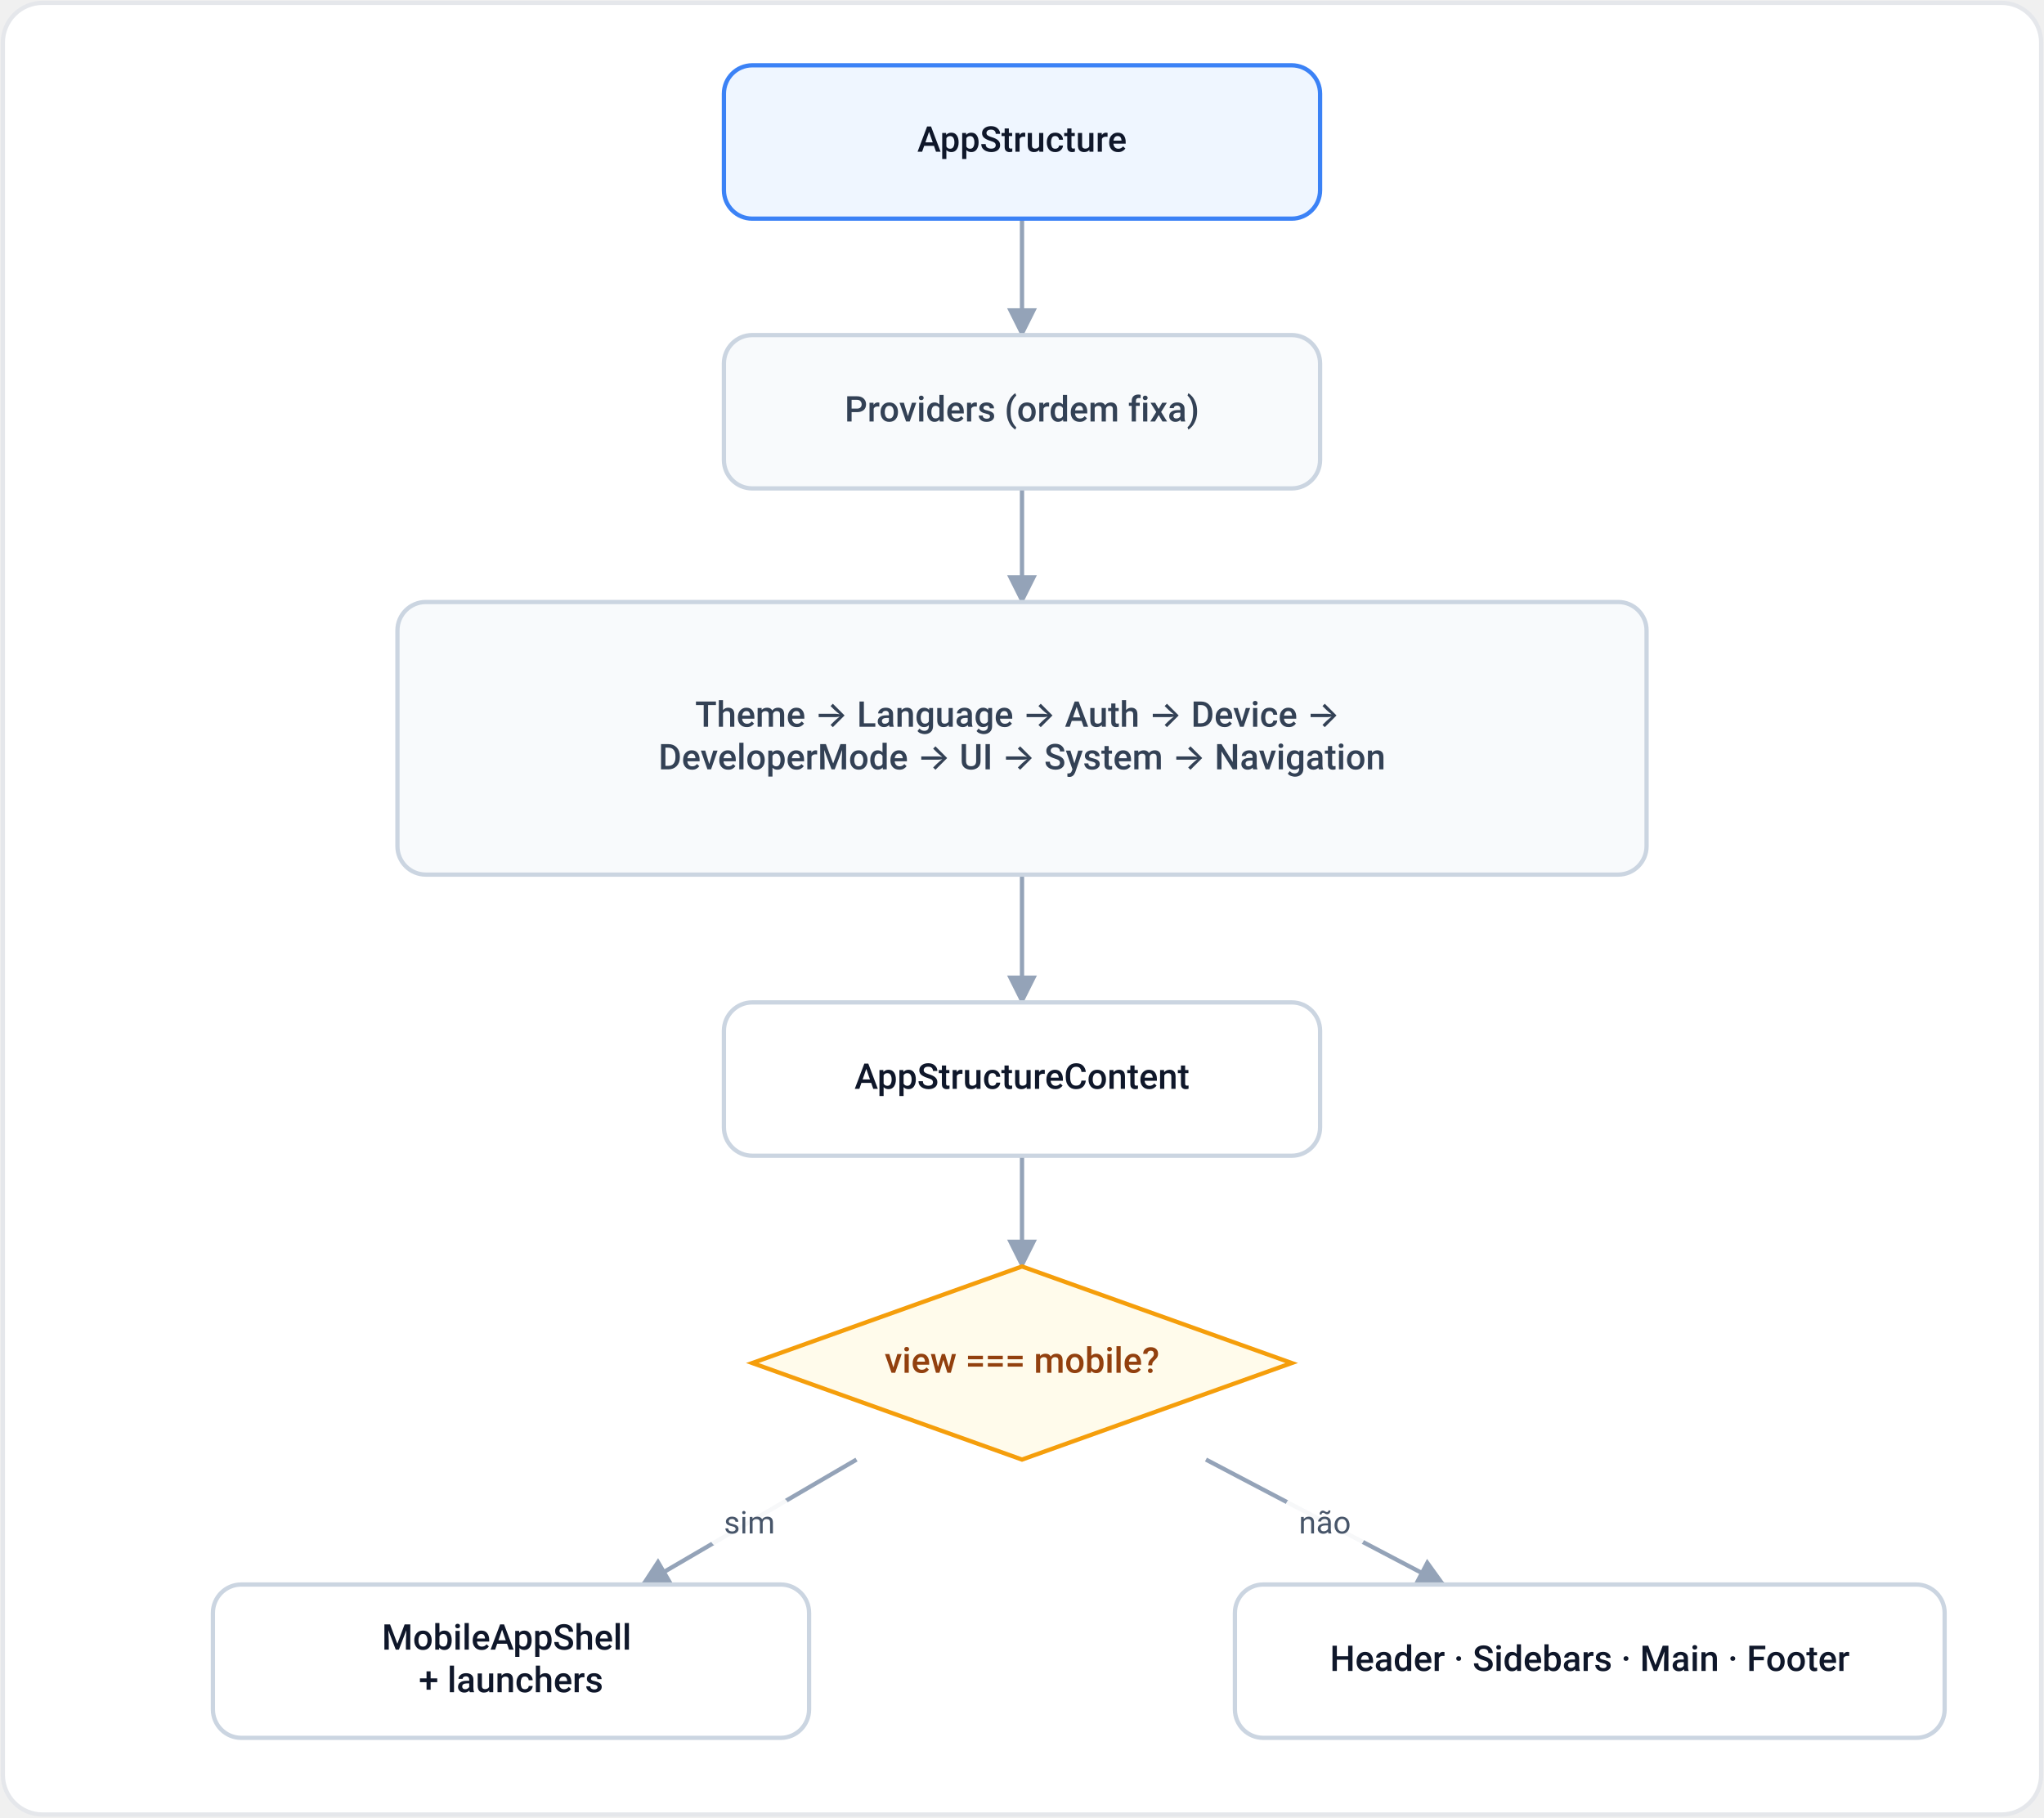
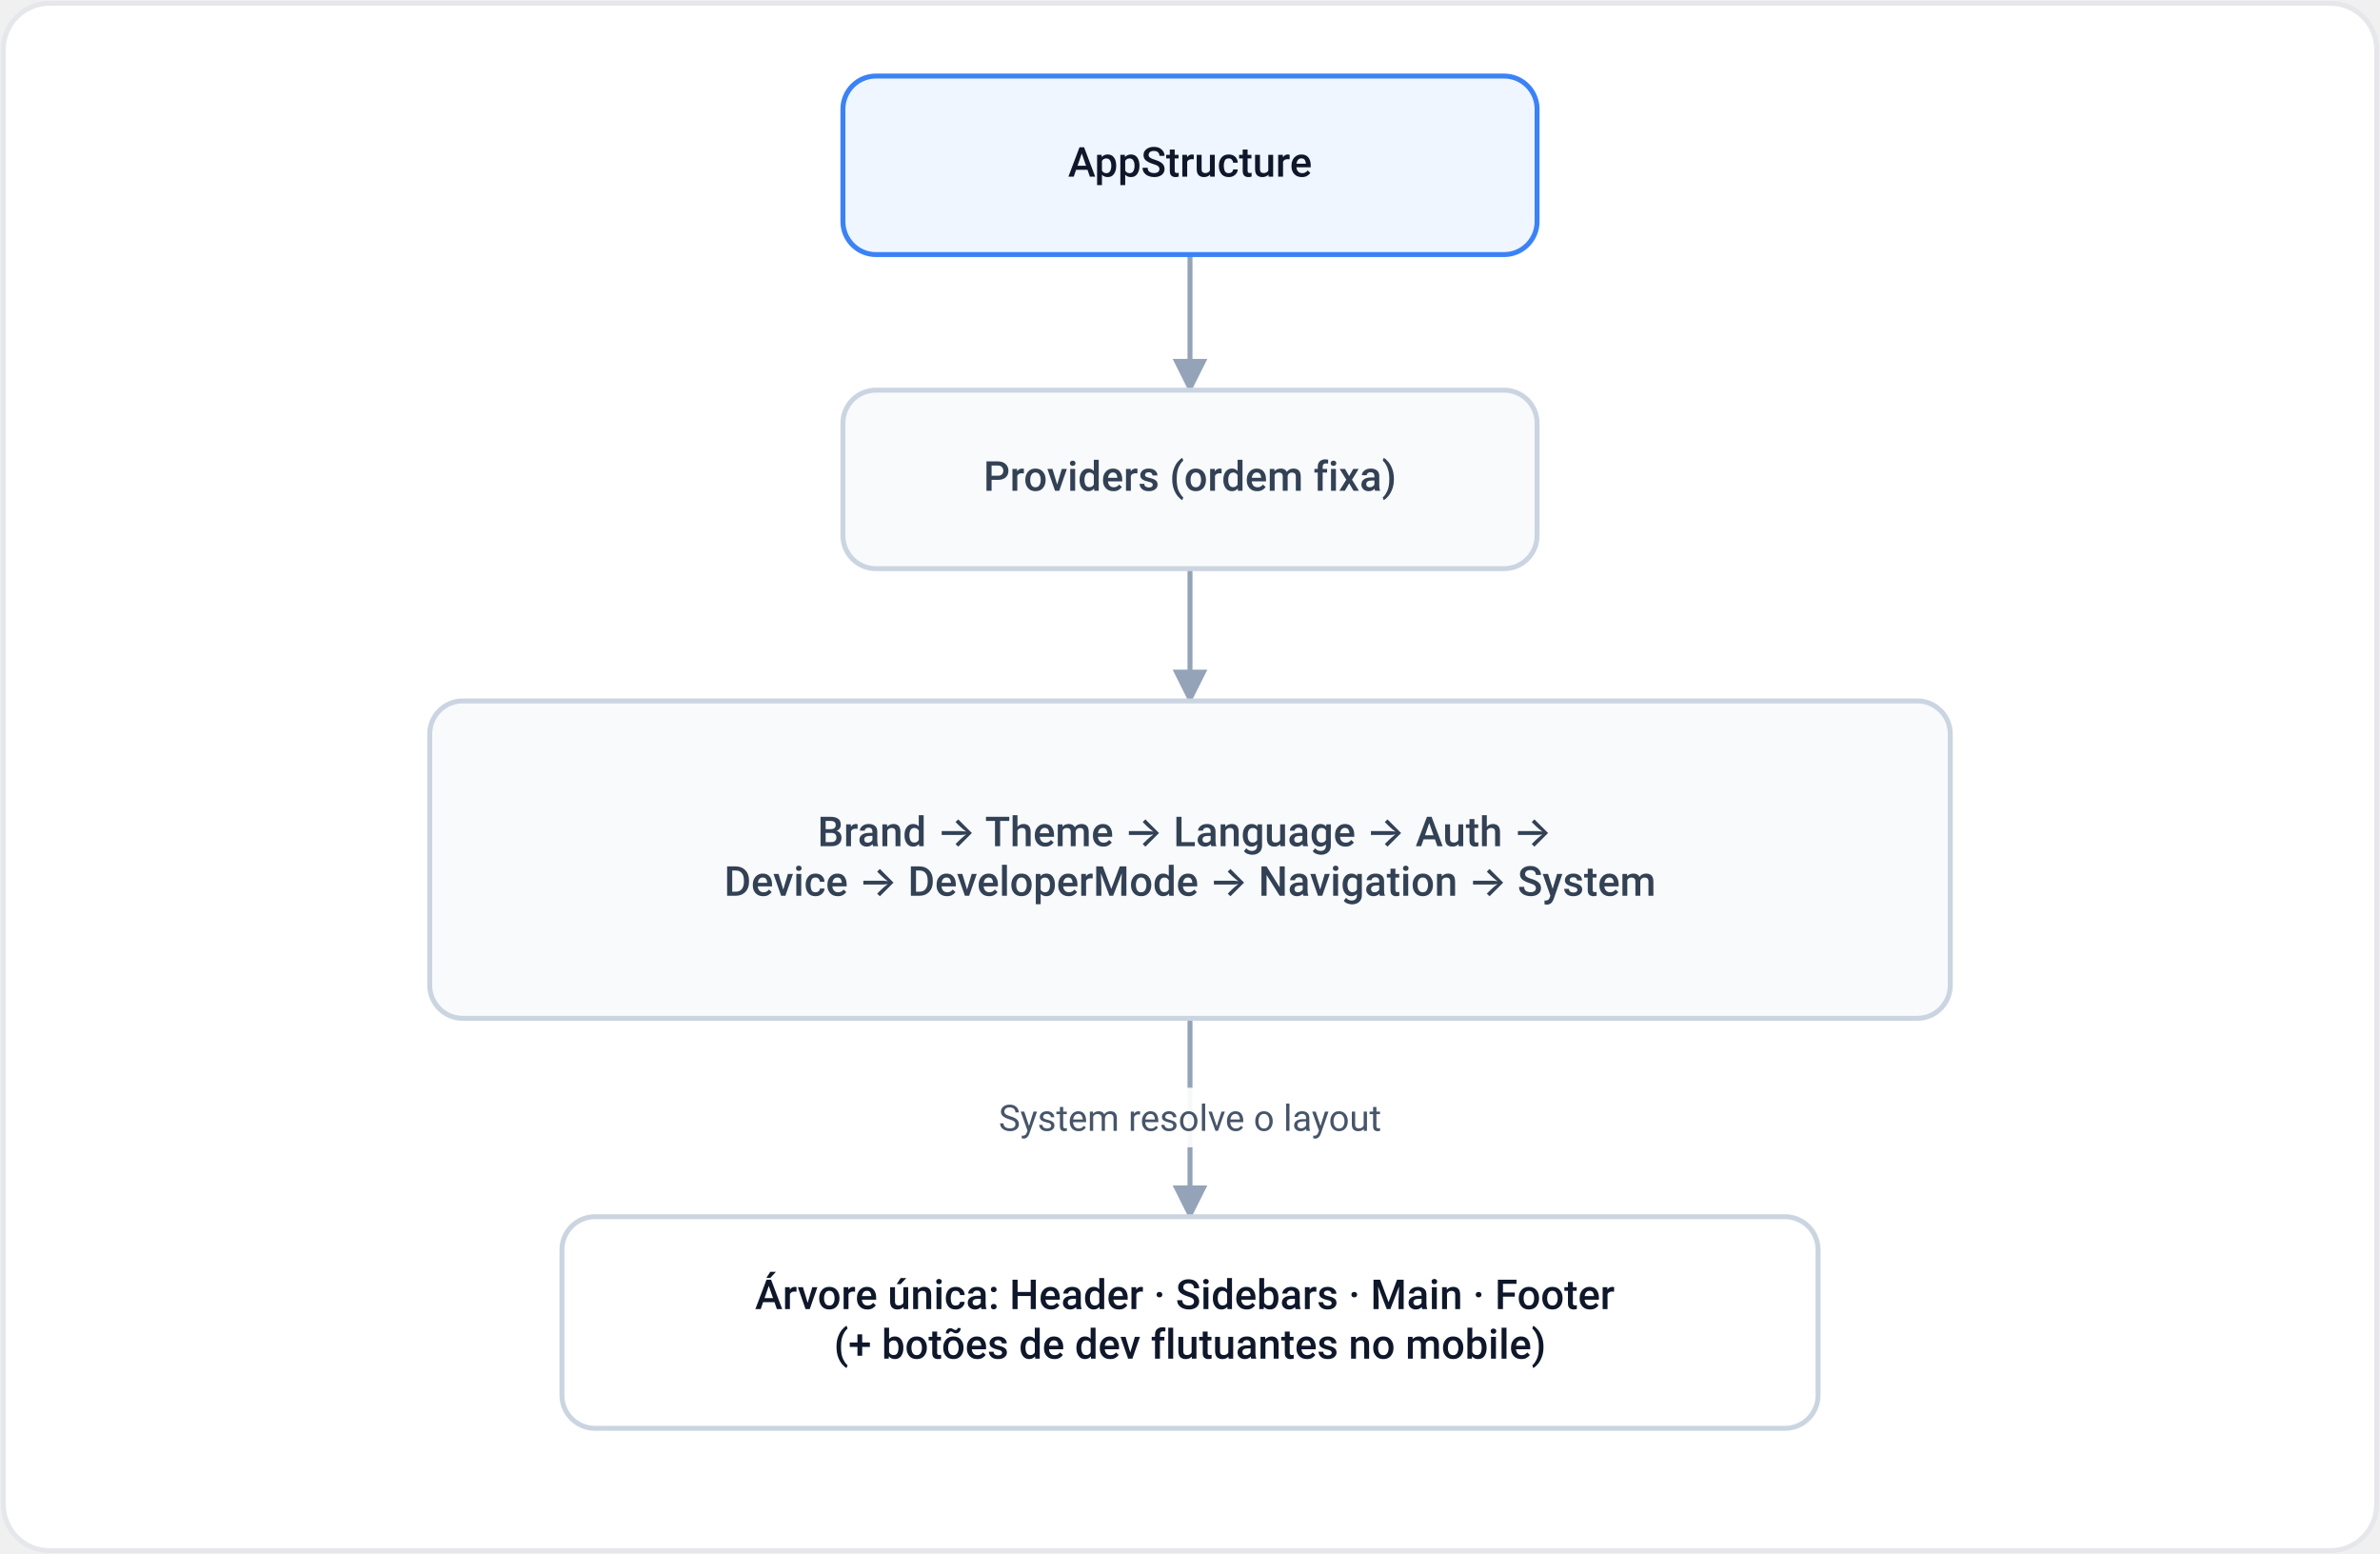
- <svg xmlns="http://www.w3.org/2000/svg" viewBox="0 0 720 640" width="720" height="640" role="img">
+ <svg xmlns="http://www.w3.org/2000/svg" viewBox="0 0 720 470" width="720" height="470" role="img">
  <defs>
    <marker id="arrow" viewBox="0 0 10 10" refX="9" refY="5" markerWidth="7" markerHeight="7" orient="auto-start-reverse">
      <path d="M0,0 L10,5 L0,10 z" fill="#94a3b8" />
    </marker>
  </defs>
-   <rect x="1" y="1" width="718" height="638" rx="14" fill="#ffffff" stroke="#e5e7eb" stroke-width="1.5" />
+   <rect x="1" y="1" width="718" height="468" rx="14" fill="#ffffff" stroke="#e5e7eb" stroke-width="1.5" />
  <line x1="360.0" y1="77.0" x2="360.0" y2="118.0" stroke="#94a3b8" stroke-width="1.5" marker-end="url(#arrow)" />
  <line x1="360.0" y1="172.0" x2="360.0" y2="212.0" stroke="#94a3b8" stroke-width="1.5" marker-end="url(#arrow)" />
-   <line x1="360.0" y1="308.0" x2="360.0" y2="353.0" stroke="#94a3b8" stroke-width="1.5" marker-end="url(#arrow)" />
-   <line x1="360.0" y1="407.0" x2="360.0" y2="446.0" stroke="#94a3b8" stroke-width="1.5" marker-end="url(#arrow)" />
-   <line x1="301.7" y1="514.0" x2="226.3" y2="558.0" stroke="#94a3b8" stroke-width="1.5" marker-end="url(#arrow)" />
-   <rect x="250.0" y="527.0" width="28" height="18" rx="4" fill="#ffffff" opacity="0.92" />
-   <text font-family="ui-sans-serif,system-ui,-apple-system,Segoe UI,Roboto,sans-serif" font-size="11" fill="#475569" text-anchor="middle" dominant-baseline="middle" x="264.0" y="537.0">sim</text>
-   <line x1="424.8" y1="514.0" x2="508.6" y2="558.0" stroke="#94a3b8" stroke-width="1.5" marker-end="url(#arrow)" />
-   <rect x="452.7" y="527.0" width="28" height="18" rx="4" fill="#ffffff" opacity="0.92" />
-   <text font-family="ui-sans-serif,system-ui,-apple-system,Segoe UI,Roboto,sans-serif" font-size="11" fill="#475569" text-anchor="middle" dominant-baseline="middle" x="466.7" y="537.0">não</text>
+   <line x1="360.0" y1="308.0" x2="360.0" y2="368.0" stroke="#94a3b8" stroke-width="1.5" marker-end="url(#arrow)" />
+   <rect x="286.0" y="329.0" width="148" height="18" rx="4" fill="#ffffff" opacity="0.92" />
+   <text font-family="ui-sans-serif,system-ui,-apple-system,Segoe UI,Roboto,sans-serif" font-size="11" fill="#475569" text-anchor="middle" dominant-baseline="middle" x="360.0" y="339.0">System resolve o layout</text>
  <rect x="255" y="23" width="210" height="54" rx="10" ry="10" fill="#eff6ff" stroke="#3b82f6" stroke-width="1.5" />
  <text font-family="ui-sans-serif,system-ui,-apple-system,Segoe UI,Roboto,sans-serif" font-size="12.5" font-weight="500" fill="#0f172a" text-anchor="middle" dominant-baseline="middle">
    <tspan x="360" y="50.0">AppStructure</tspan>
  </text>
  <rect x="255" y="118" width="210" height="54" rx="10" ry="10" fill="#f8fafc" stroke="#cbd5e1" stroke-width="1.5" />
  <text font-family="ui-sans-serif,system-ui,-apple-system,Segoe UI,Roboto,sans-serif" font-size="12.5" font-weight="500" fill="#334155" text-anchor="middle" dominant-baseline="middle">
    <tspan x="360" y="145.0">Providers (ordem fixa)</tspan>
  </text>
-   <rect x="140" y="212" width="440" height="96" rx="10" ry="10" fill="#f8fafc" stroke="#cbd5e1" stroke-width="1.5" />
+   <rect x="130" y="212" width="460" height="96" rx="10" ry="10" fill="#f8fafc" stroke="#cbd5e1" stroke-width="1.5" />
  <text font-family="ui-sans-serif,system-ui,-apple-system,Segoe UI,Roboto,sans-serif" font-size="12.5" font-weight="500" fill="#334155" text-anchor="middle" dominant-baseline="middle">
-     <tspan x="360" y="252.5">Theme → Language → Auth → Device →</tspan>
-     <tspan x="360" y="267.5">DeveloperMode → UI → System → Navigation</tspan>
+     <tspan x="360" y="252.5">Brand → Theme → Language → Auth →</tspan>
+     <tspan x="360" y="267.5">Device → DeveloperMode → Navigation → System</tspan>
  </text>
-   <rect x="255" y="353" width="210" height="54" rx="10" ry="10" fill="#ffffff" stroke="#cbd5e1" stroke-width="1.5" />
+   <rect x="170" y="368" width="380" height="64" rx="10" ry="10" fill="#ffffff" stroke="#cbd5e1" stroke-width="1.5" />
  <text font-family="ui-sans-serif,system-ui,-apple-system,Segoe UI,Roboto,sans-serif" font-size="12.5" font-weight="500" fill="#0f172a" text-anchor="middle" dominant-baseline="middle">
-     <tspan x="360" y="380.0">AppStructureContent</tspan>
-   </text>
-   <polygon points="360,446 455,480 360,514 265,480" fill="#fffbeb" stroke="#f59e0b" stroke-width="1.5" />
-   <text font-family="ui-sans-serif,system-ui,-apple-system,Segoe UI,Roboto,sans-serif" font-size="12.5" font-weight="500" fill="#92400e" text-anchor="middle" dominant-baseline="middle">
-     <tspan x="360" y="480.0">view === mobile?</tspan>
-   </text>
-   <rect x="75" y="558" width="210" height="54" rx="10" ry="10" fill="#ffffff" stroke="#cbd5e1" stroke-width="1.5" />
-   <text font-family="ui-sans-serif,system-ui,-apple-system,Segoe UI,Roboto,sans-serif" font-size="12.5" font-weight="500" fill="#0f172a" text-anchor="middle" dominant-baseline="middle">
-     <tspan x="180" y="577.5">MobileAppShell</tspan>
-     <tspan x="180" y="592.5">+ launchers</tspan>
-   </text>
-   <rect x="435" y="558" width="250" height="54" rx="10" ry="10" fill="#ffffff" stroke="#cbd5e1" stroke-width="1.5" />
-   <text font-family="ui-sans-serif,system-ui,-apple-system,Segoe UI,Roboto,sans-serif" font-size="12.5" font-weight="500" fill="#0f172a" text-anchor="middle" dominant-baseline="middle">
-     <tspan x="560" y="585.0">Header · Sidebars · Main · Footer</tspan>
+     <tspan x="360" y="392.5">Árvore única: Header · Sidebars · Main · Footer</tspan>
+     <tspan x="360" y="407.5">(+ botões de dev flutuantes no mobile)</tspan>
  </text>
</svg>
